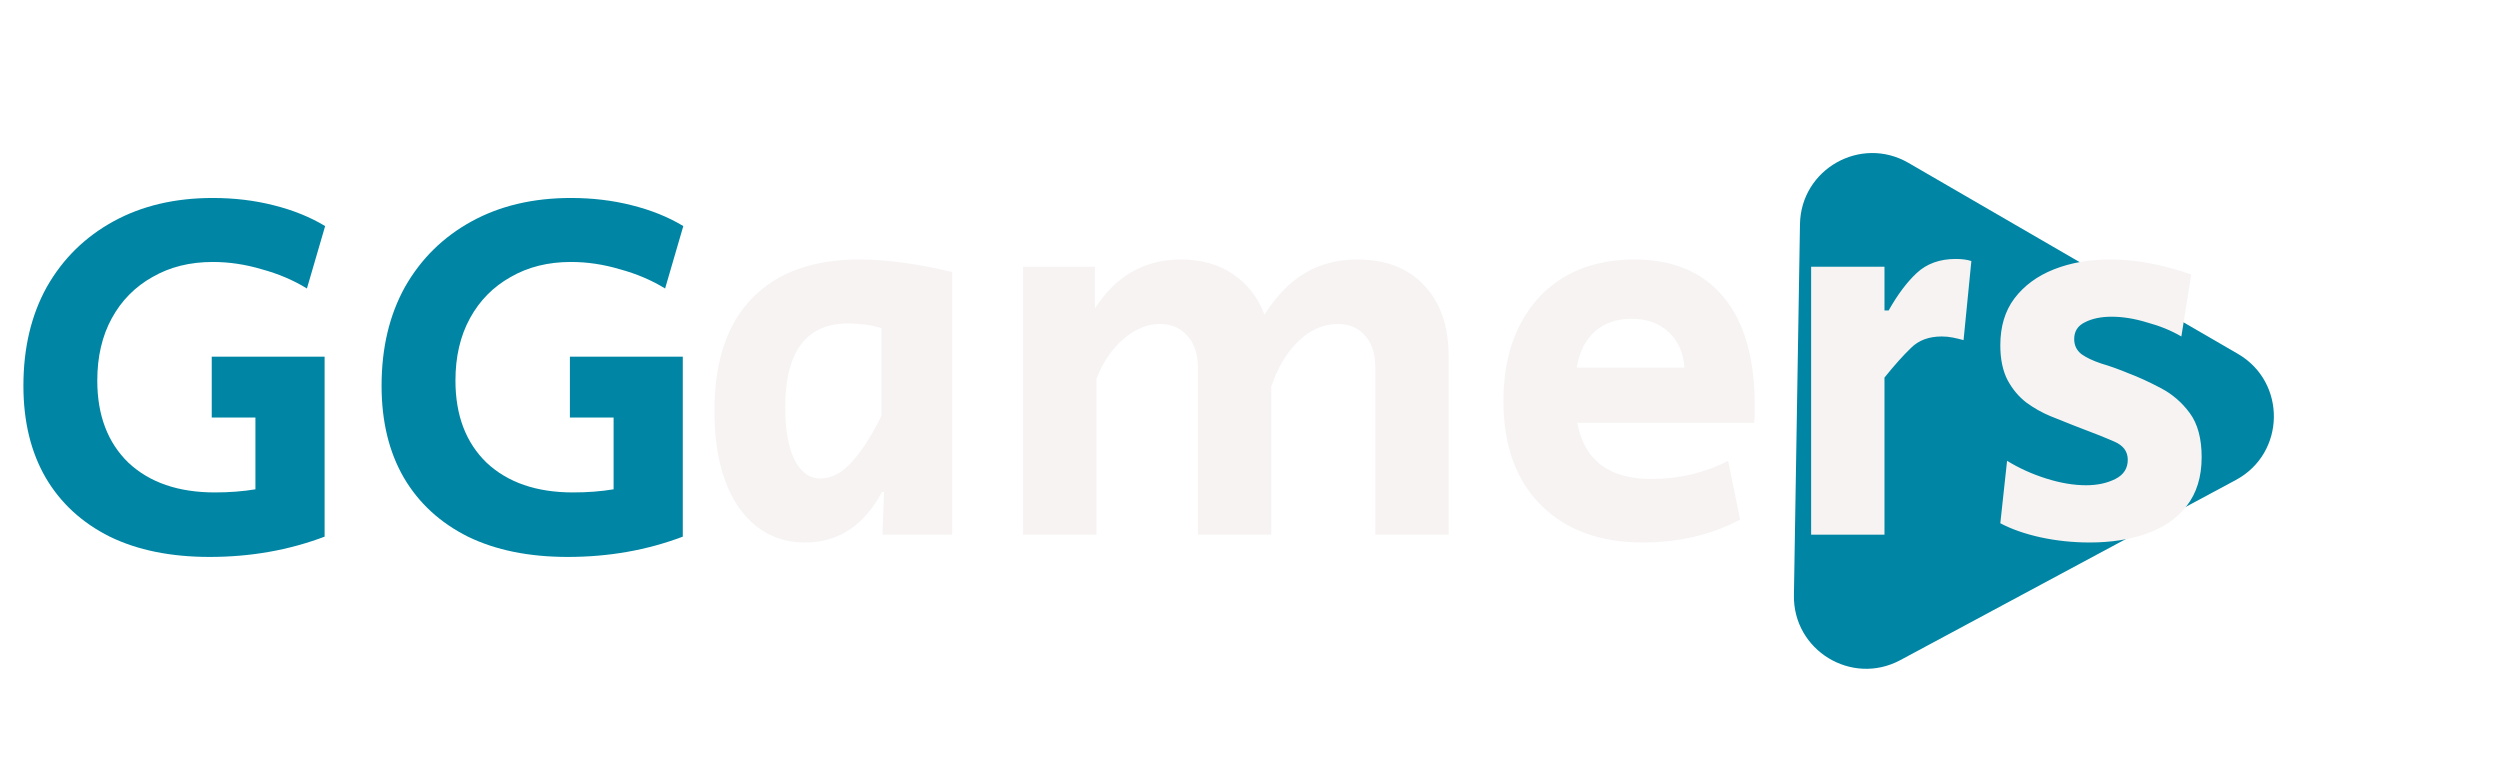
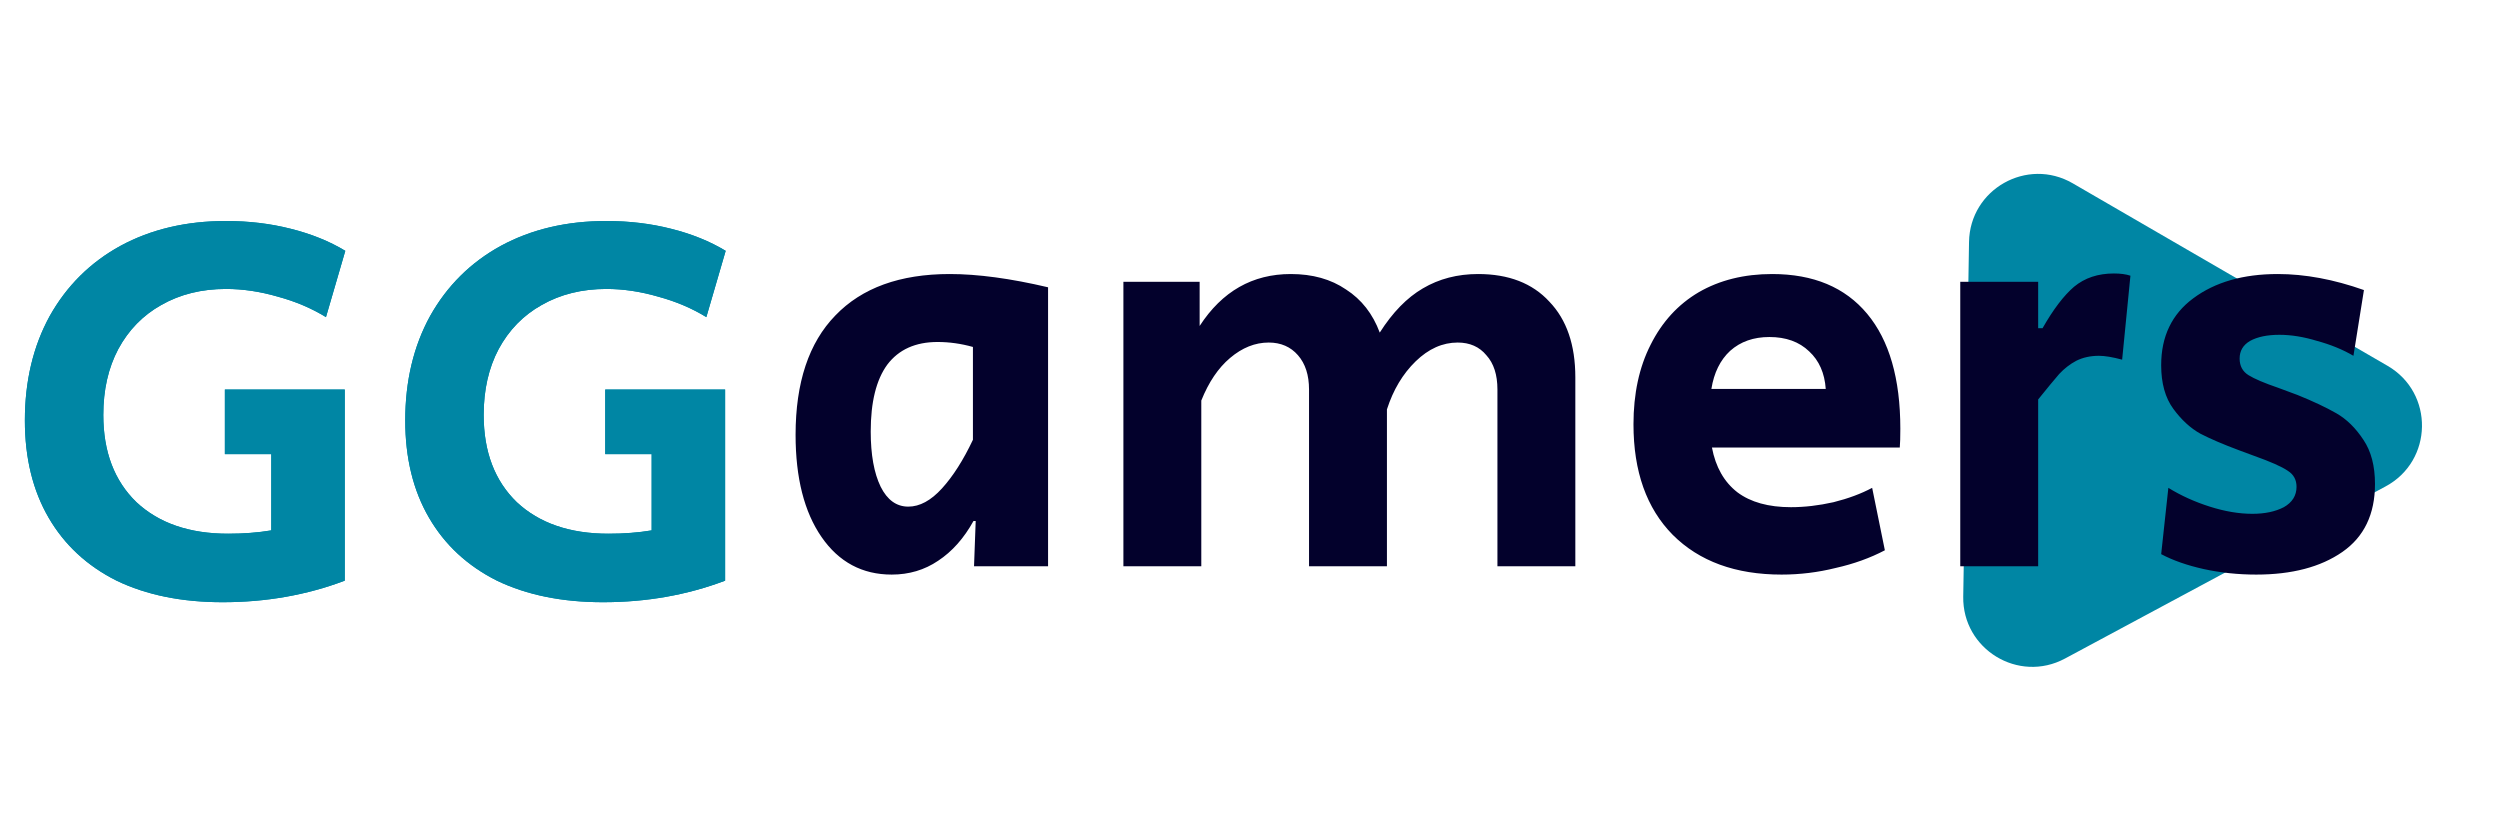
- <svg xmlns="http://www.w3.org/2000/svg" width="173" height="53" viewBox="0 0 173 53" fill="none">
-   <path d="M154.86 24.486C158.246 26.449 158.166 31.366 154.717 33.217L131.503 45.68C128.14 47.485 124.076 45.009 124.139 41.193L124.558 15.515C124.62 11.699 128.763 9.357 132.065 11.271L154.86 24.486Z" fill="#0086A4" />
-   <path d="M14.508 38.54C11.819 38.54 9.516 38.072 7.596 37.136C5.676 36.176 4.2 34.82 3.168 33.068C2.136 31.292 1.62 29.168 1.62 26.696C1.62 24.08 2.16 21.8 3.24 19.856C4.344 17.912 5.88 16.4 7.848 15.32C9.816 14.24 12.107 13.7 14.723 13.7C16.212 13.7 17.616 13.868 18.936 14.204C20.279 14.54 21.468 15.02 22.5 15.644L21.239 19.964C20.303 19.388 19.259 18.944 18.108 18.632C16.98 18.296 15.851 18.128 14.723 18.128C13.139 18.128 11.748 18.476 10.547 19.172C9.348 19.844 8.412 20.792 7.74 22.016C7.068 23.24 6.732 24.68 6.732 26.336C6.732 28.736 7.452 30.632 8.892 32.024C10.355 33.392 12.348 34.076 14.867 34.076C15.876 34.076 16.811 34.004 17.675 33.86V28.892H14.652V24.68H22.463V37.136C19.991 38.072 17.34 38.54 14.508 38.54ZM39.293 38.54C36.605 38.54 34.301 38.072 32.381 37.136C30.461 36.176 28.985 34.82 27.953 33.068C26.921 31.292 26.405 29.168 26.405 26.696C26.405 24.08 26.945 21.8 28.025 19.856C29.129 17.912 30.665 16.4 32.633 15.32C34.601 14.24 36.893 13.7 39.509 13.7C40.997 13.7 42.401 13.868 43.721 14.204C45.065 14.54 46.253 15.02 47.285 15.644L46.025 19.964C45.089 19.388 44.045 18.944 42.893 18.632C41.765 18.296 40.637 18.128 39.509 18.128C37.925 18.128 36.533 18.476 35.333 19.172C34.133 19.844 33.197 20.792 32.525 22.016C31.853 23.24 31.517 24.68 31.517 26.336C31.517 28.736 32.237 30.632 33.677 32.024C35.141 33.392 37.133 34.076 39.653 34.076C40.661 34.076 41.597 34.004 42.461 33.86V28.892H39.437V24.68H47.249V37.136C44.777 38.072 42.125 38.54 39.293 38.54Z" fill="#0086A4" />
-   <path d="M55.703 37.54C53.807 37.54 52.283 36.736 51.132 35.128C50.004 33.496 49.44 31.264 49.44 28.432C49.44 25.024 50.303 22.432 52.032 20.656C53.76 18.856 56.243 17.956 59.483 17.956C61.307 17.956 63.444 18.244 65.891 18.82V37H61.068L61.175 34.048H61.032C59.783 36.376 58.008 37.54 55.703 37.54ZM56.783 33.112C57.575 33.112 58.331 32.692 59.051 31.852C59.772 31.012 60.419 29.98 60.995 28.756V22.708C60.611 22.588 60.215 22.504 59.807 22.456C59.4 22.408 59.028 22.384 58.691 22.384C55.788 22.384 54.336 24.328 54.336 28.216C54.336 29.728 54.551 30.928 54.983 31.816C55.416 32.68 56.016 33.112 56.783 33.112ZM70.8 37V18.46H75.768V21.34C77.232 19.084 79.212 17.956 81.709 17.956C83.124 17.956 84.324 18.292 85.308 18.964C86.317 19.636 87.049 20.572 87.504 21.772C88.344 20.452 89.281 19.492 90.312 18.892C91.368 18.268 92.568 17.956 93.912 17.956C95.904 17.956 97.453 18.556 98.556 19.756C99.684 20.932 100.248 22.576 100.248 24.688V37H95.172V25.48C95.172 24.496 94.933 23.74 94.453 23.212C93.996 22.684 93.372 22.42 92.58 22.42C91.572 22.42 90.648 22.828 89.808 23.644C88.993 24.46 88.38 25.504 87.972 26.776V37H82.897V25.48C82.897 24.52 82.656 23.776 82.176 23.248C81.697 22.696 81.061 22.42 80.268 22.42C79.404 22.42 78.576 22.756 77.784 23.428C76.992 24.076 76.356 25 75.876 26.2V37H70.8ZM113.685 37.54C110.709 37.54 108.357 36.676 106.629 34.948C104.901 33.22 104.037 30.82 104.037 27.748C104.037 25.732 104.409 23.992 105.153 22.528C105.897 21.064 106.941 19.936 108.285 19.144C109.653 18.352 111.249 17.956 113.073 17.956C115.761 17.956 117.825 18.82 119.265 20.548C120.705 22.276 121.425 24.772 121.425 28.036C121.425 28.252 121.425 28.468 121.425 28.684C121.425 28.876 121.413 29.068 121.389 29.26H109.149C109.629 31.852 111.345 33.148 114.297 33.148C115.209 33.148 116.133 33.04 117.069 32.824C118.029 32.584 118.869 32.272 119.589 31.888L120.417 35.956C118.425 37.012 116.181 37.54 113.685 37.54ZM109.113 25.444H116.565C116.493 24.412 116.133 23.596 115.485 22.996C114.837 22.372 113.973 22.06 112.893 22.06C111.861 22.06 111.009 22.36 110.337 22.96C109.689 23.56 109.281 24.388 109.113 25.444ZM125.33 37V18.46H130.406V21.484H130.694C131.318 20.38 131.966 19.516 132.638 18.892C133.334 18.244 134.234 17.92 135.338 17.92C135.77 17.92 136.13 17.968 136.418 18.064L135.878 23.536C135.614 23.464 135.362 23.404 135.122 23.356C134.882 23.308 134.63 23.284 134.366 23.284C133.478 23.284 132.77 23.548 132.242 24.076C131.714 24.58 131.102 25.264 130.406 26.128V37H125.33ZM144.614 37.54C143.438 37.54 142.298 37.42 141.194 37.18C140.114 36.94 139.19 36.616 138.422 36.208L138.89 31.888C139.706 32.392 140.606 32.8 141.59 33.112C142.574 33.424 143.498 33.58 144.362 33.58C145.13 33.58 145.802 33.436 146.378 33.148C146.954 32.86 147.242 32.416 147.242 31.816C147.242 31.24 146.93 30.82 146.306 30.556C145.706 30.292 144.77 29.92 143.498 29.44C143.018 29.248 142.478 29.032 141.878 28.792C141.302 28.552 140.75 28.24 140.222 27.856C139.694 27.448 139.262 26.932 138.926 26.308C138.59 25.66 138.422 24.856 138.422 23.896C138.422 22.6 138.746 21.52 139.394 20.656C140.066 19.768 140.978 19.096 142.13 18.64C143.282 18.184 144.578 17.956 146.018 17.956C147.002 17.956 147.962 18.052 148.898 18.244C149.858 18.436 150.77 18.688 151.634 19L150.95 23.284C150.254 22.876 149.462 22.552 148.574 22.312C147.71 22.048 146.894 21.916 146.126 21.916C145.382 21.916 144.758 22.048 144.254 22.312C143.774 22.552 143.534 22.936 143.534 23.464C143.534 23.896 143.702 24.244 144.038 24.508C144.374 24.748 144.83 24.964 145.406 25.156C145.982 25.324 146.618 25.552 147.314 25.84C148.01 26.104 148.742 26.44 149.51 26.848C150.302 27.256 150.974 27.832 151.526 28.576C152.078 29.32 152.354 30.34 152.354 31.636C152.354 33.004 152.006 34.132 151.31 35.02C150.638 35.884 149.714 36.52 148.538 36.928C147.386 37.336 146.078 37.54 144.614 37.54Z" fill="#F7F3F3" />
+ <svg xmlns="http://www.w3.org/2000/svg" width="181" height="60" viewBox="0 0 181 60" fill="none">
+   <path d="M172.86 26.486C176.246 28.449 176.165 33.365 172.717 35.217L149.503 47.68C146.14 49.485 142.076 47.009 142.138 43.193L142.558 17.515C142.62 13.699 146.763 11.357 150.065 13.271L172.86 26.486Z" fill="#0086A4" />
+   <path d="M16.12 43.6C13.16 43.6 10.6 43.08 8.44 42.04C6.307 40.973 4.667 39.453 3.52 37.48C2.373 35.507 1.8 33.16 1.8 30.44C1.8 27.587 2.4 25.067 3.6 22.88C4.827 20.693 6.533 19 8.72 17.8C10.933 16.6 13.48 16 16.36 16C18.013 16 19.573 16.187 21.04 16.56C22.533 16.933 23.853 17.467 25 18.16L23.6 22.96C22.56 22.32 21.4 21.827 20.12 21.48C18.84 21.107 17.587 20.92 16.36 20.92C14.6 20.92 13.04 21.307 11.68 22.08C10.347 22.827 9.307 23.893 8.56 25.28C7.84 26.64 7.48 28.227 7.48 30.04C7.48 32.707 8.28 34.813 9.88 36.36C11.507 37.88 13.72 38.64 16.52 38.64C17.64 38.64 18.68 38.56 19.64 38.4V32.88H16.28V28.2H24.96V42.04C22.213 43.08 19.267 43.6 16.12 43.6ZM43.659 43.6C40.699 43.6 38.139 43.08 35.979 42.04C33.846 40.973 32.206 39.453 31.059 37.48C29.912 35.507 29.339 33.16 29.339 30.44C29.339 27.587 29.939 25.067 31.139 22.88C32.366 20.693 34.072 19 36.259 17.8C38.472 16.6 41.019 16 43.899 16C45.552 16 47.112 16.187 48.579 16.56C50.072 16.933 51.392 17.467 52.539 18.16L51.139 22.96C50.099 22.32 48.939 21.827 47.659 21.48C46.379 21.107 45.126 20.92 43.899 20.92C42.139 20.92 40.579 21.307 39.219 22.08C37.886 22.827 36.846 23.893 36.099 25.28C35.379 26.64 35.019 28.227 35.019 30.04C35.019 32.707 35.819 34.813 37.419 36.36C39.046 37.88 41.259 38.64 44.059 38.64C45.179 38.64 46.219 38.56 47.179 38.4V32.88H43.819V28.2H52.499V42.04C49.752 43.08 46.806 43.6 43.659 43.6Z" fill="#0086A4" />
+   <path d="M16.12 43.6C13.16 43.6 10.6 43.08 8.44 42.04C6.307 40.973 4.667 39.453 3.52 37.48C2.373 35.507 1.8 33.16 1.8 30.44C1.8 27.587 2.4 25.067 3.6 22.88C4.827 20.693 6.533 19 8.72 17.8C10.933 16.6 13.48 16 16.36 16C18.013 16 19.573 16.187 21.04 16.56C22.533 16.933 23.853 17.467 25 18.16L23.6 22.96C22.56 22.32 21.4 21.827 20.12 21.48C18.84 21.107 17.587 20.92 16.36 20.92C14.6 20.92 13.04 21.307 11.68 22.08C10.347 22.827 9.307 23.893 8.56 25.28C7.84 26.64 7.48 28.227 7.48 30.04C7.48 32.707 8.28 34.813 9.88 36.36C11.507 37.88 13.72 38.64 16.52 38.64C17.64 38.64 18.68 38.56 19.64 38.4V32.88H16.28V28.2H24.96V42.04C22.213 43.08 19.267 43.6 16.12 43.6ZM43.659 43.6C40.699 43.6 38.139 43.08 35.979 42.04C33.846 40.973 32.206 39.453 31.059 37.48C29.912 35.507 29.339 33.16 29.339 30.44C29.339 27.587 29.939 25.067 31.139 22.88C32.366 20.693 34.072 19 36.259 17.8C38.472 16.6 41.019 16 43.899 16C45.552 16 47.112 16.187 48.579 16.56C50.072 16.933 51.392 17.467 52.539 18.16L51.139 22.96C50.099 22.32 48.939 21.827 47.659 21.48C46.379 21.107 45.126 20.92 43.899 20.92C42.139 20.92 40.579 21.307 39.219 22.08C37.886 22.827 36.846 23.893 36.099 25.28C35.379 26.64 35.019 28.227 35.019 30.04C35.019 32.707 35.819 34.813 37.419 36.36C39.046 37.88 41.259 38.64 44.059 38.64C45.179 38.64 46.219 38.56 47.179 38.4V32.88H43.819V28.2H52.499V42.04C49.752 43.08 46.806 43.6 43.659 43.6Z" fill="#0086A4" />
+   <path d="M64.56 41.6C62.427 41.6 60.733 40.693 59.48 38.88C58.227 37.067 57.6 34.6 57.6 31.48C57.6 27.693 58.56 24.813 60.48 22.84C62.4 20.84 65.16 19.84 68.76 19.84C70.787 19.84 73.16 20.16 75.88 20.8V41H70.52L70.64 37.72H70.48C69.787 38.973 68.933 39.933 67.92 40.6C66.933 41.267 65.813 41.6 64.56 41.6ZM65.76 36.68C66.587 36.68 67.4 36.24 68.2 35.36C69 34.48 69.747 33.307 70.44 31.84V25.12C69.587 24.88 68.733 24.76 67.88 24.76C66.28 24.76 65.067 25.307 64.24 26.4C63.44 27.493 63.04 29.107 63.04 31.24C63.04 32.92 63.28 34.253 63.76 35.24C64.24 36.2 64.907 36.68 65.76 36.68ZM81.334 20.4H86.854V23.6C88.481 21.093 90.681 19.84 93.454 19.84C95.028 19.84 96.361 20.213 97.454 20.96C98.574 21.68 99.388 22.72 99.894 24.08C100.828 22.613 101.868 21.547 103.014 20.88C104.188 20.187 105.521 19.84 107.014 19.84C109.228 19.84 110.948 20.507 112.174 21.84C113.428 23.147 114.054 24.973 114.054 27.32V41H108.414V28.2C108.414 27.133 108.148 26.307 107.614 25.72C107.108 25.107 106.414 24.8 105.534 24.8C104.441 24.8 103.428 25.253 102.494 26.16C101.561 27.067 100.868 28.227 100.414 29.64V41H94.774V28.2C94.774 27.16 94.508 26.333 93.974 25.72C93.441 25.107 92.734 24.8 91.854 24.8C90.868 24.8 89.934 25.173 89.054 25.92C88.201 26.64 87.508 27.667 86.974 29V41H81.334V20.4ZM128.984 41.6C125.651 41.6 123.024 40.64 121.104 38.72C119.211 36.8 118.264 34.133 118.264 30.72C118.264 28.507 118.677 26.587 119.504 24.96C120.331 23.307 121.491 22.04 122.984 21.16C124.504 20.28 126.277 19.84 128.304 19.84C131.291 19.84 133.584 20.8 135.184 22.72C136.784 24.64 137.584 27.413 137.584 31.04C137.584 31.653 137.571 32.107 137.544 32.4H123.944C124.211 33.813 124.824 34.893 125.784 35.64C126.744 36.36 128.037 36.72 129.664 36.72C130.651 36.72 131.677 36.6 132.744 36.36C133.811 36.093 134.744 35.747 135.544 35.32L136.464 39.84C135.397 40.4 134.211 40.827 132.904 41.12C131.624 41.44 130.317 41.6 128.984 41.6ZM132.184 28.16C132.104 27.013 131.704 26.107 130.984 25.44C130.264 24.747 129.304 24.4 128.104 24.4C126.957 24.4 126.011 24.733 125.264 25.4C124.544 26.067 124.091 26.987 123.904 28.16H132.184ZM141.923 20.4H147.563V23.76H147.883C148.656 22.4 149.416 21.4 150.163 20.76C150.936 20.12 151.896 19.8 153.043 19.8C153.523 19.8 153.923 19.853 154.243 19.96L153.643 26.04C152.95 25.853 152.39 25.76 151.963 25.76C151.35 25.76 150.803 25.88 150.323 26.12C149.87 26.36 149.456 26.68 149.083 27.08C148.736 27.48 148.23 28.093 147.563 28.92V41H141.923V20.4ZM163.349 41.6C162.042 41.6 160.776 41.467 159.549 41.2C158.349 40.933 157.322 40.573 156.469 40.12L156.989 35.32C157.896 35.88 158.896 36.333 159.989 36.68C161.082 37.027 162.109 37.2 163.069 37.2C163.976 37.2 164.736 37.04 165.349 36.72C165.962 36.373 166.269 35.88 166.269 35.24C166.269 34.733 166.056 34.347 165.629 34.08C165.202 33.787 164.389 33.427 163.189 33L162.109 32.6C160.962 32.173 160.029 31.773 159.309 31.4C158.589 31 157.936 30.4 157.349 29.6C156.762 28.8 156.469 27.747 156.469 26.44C156.469 24.36 157.242 22.747 158.789 21.6C160.362 20.427 162.402 19.84 164.909 19.84C166.882 19.84 168.962 20.227 171.149 21L170.389 25.76C169.616 25.307 168.736 24.947 167.749 24.68C166.789 24.387 165.882 24.24 165.029 24.24C164.149 24.24 163.442 24.387 162.909 24.68C162.402 24.973 162.149 25.4 162.149 25.96C162.149 26.493 162.362 26.893 162.789 27.16C163.216 27.427 163.936 27.733 164.949 28.08C165.749 28.373 166.216 28.547 166.349 28.6C167.469 29.053 168.402 29.493 169.149 29.92C169.896 30.347 170.549 30.987 171.109 31.84C171.669 32.667 171.949 33.733 171.949 35.04C171.949 37.227 171.162 38.867 169.589 39.96C168.016 41.053 165.936 41.6 163.349 41.6Z" fill="#03012C" />
</svg>
